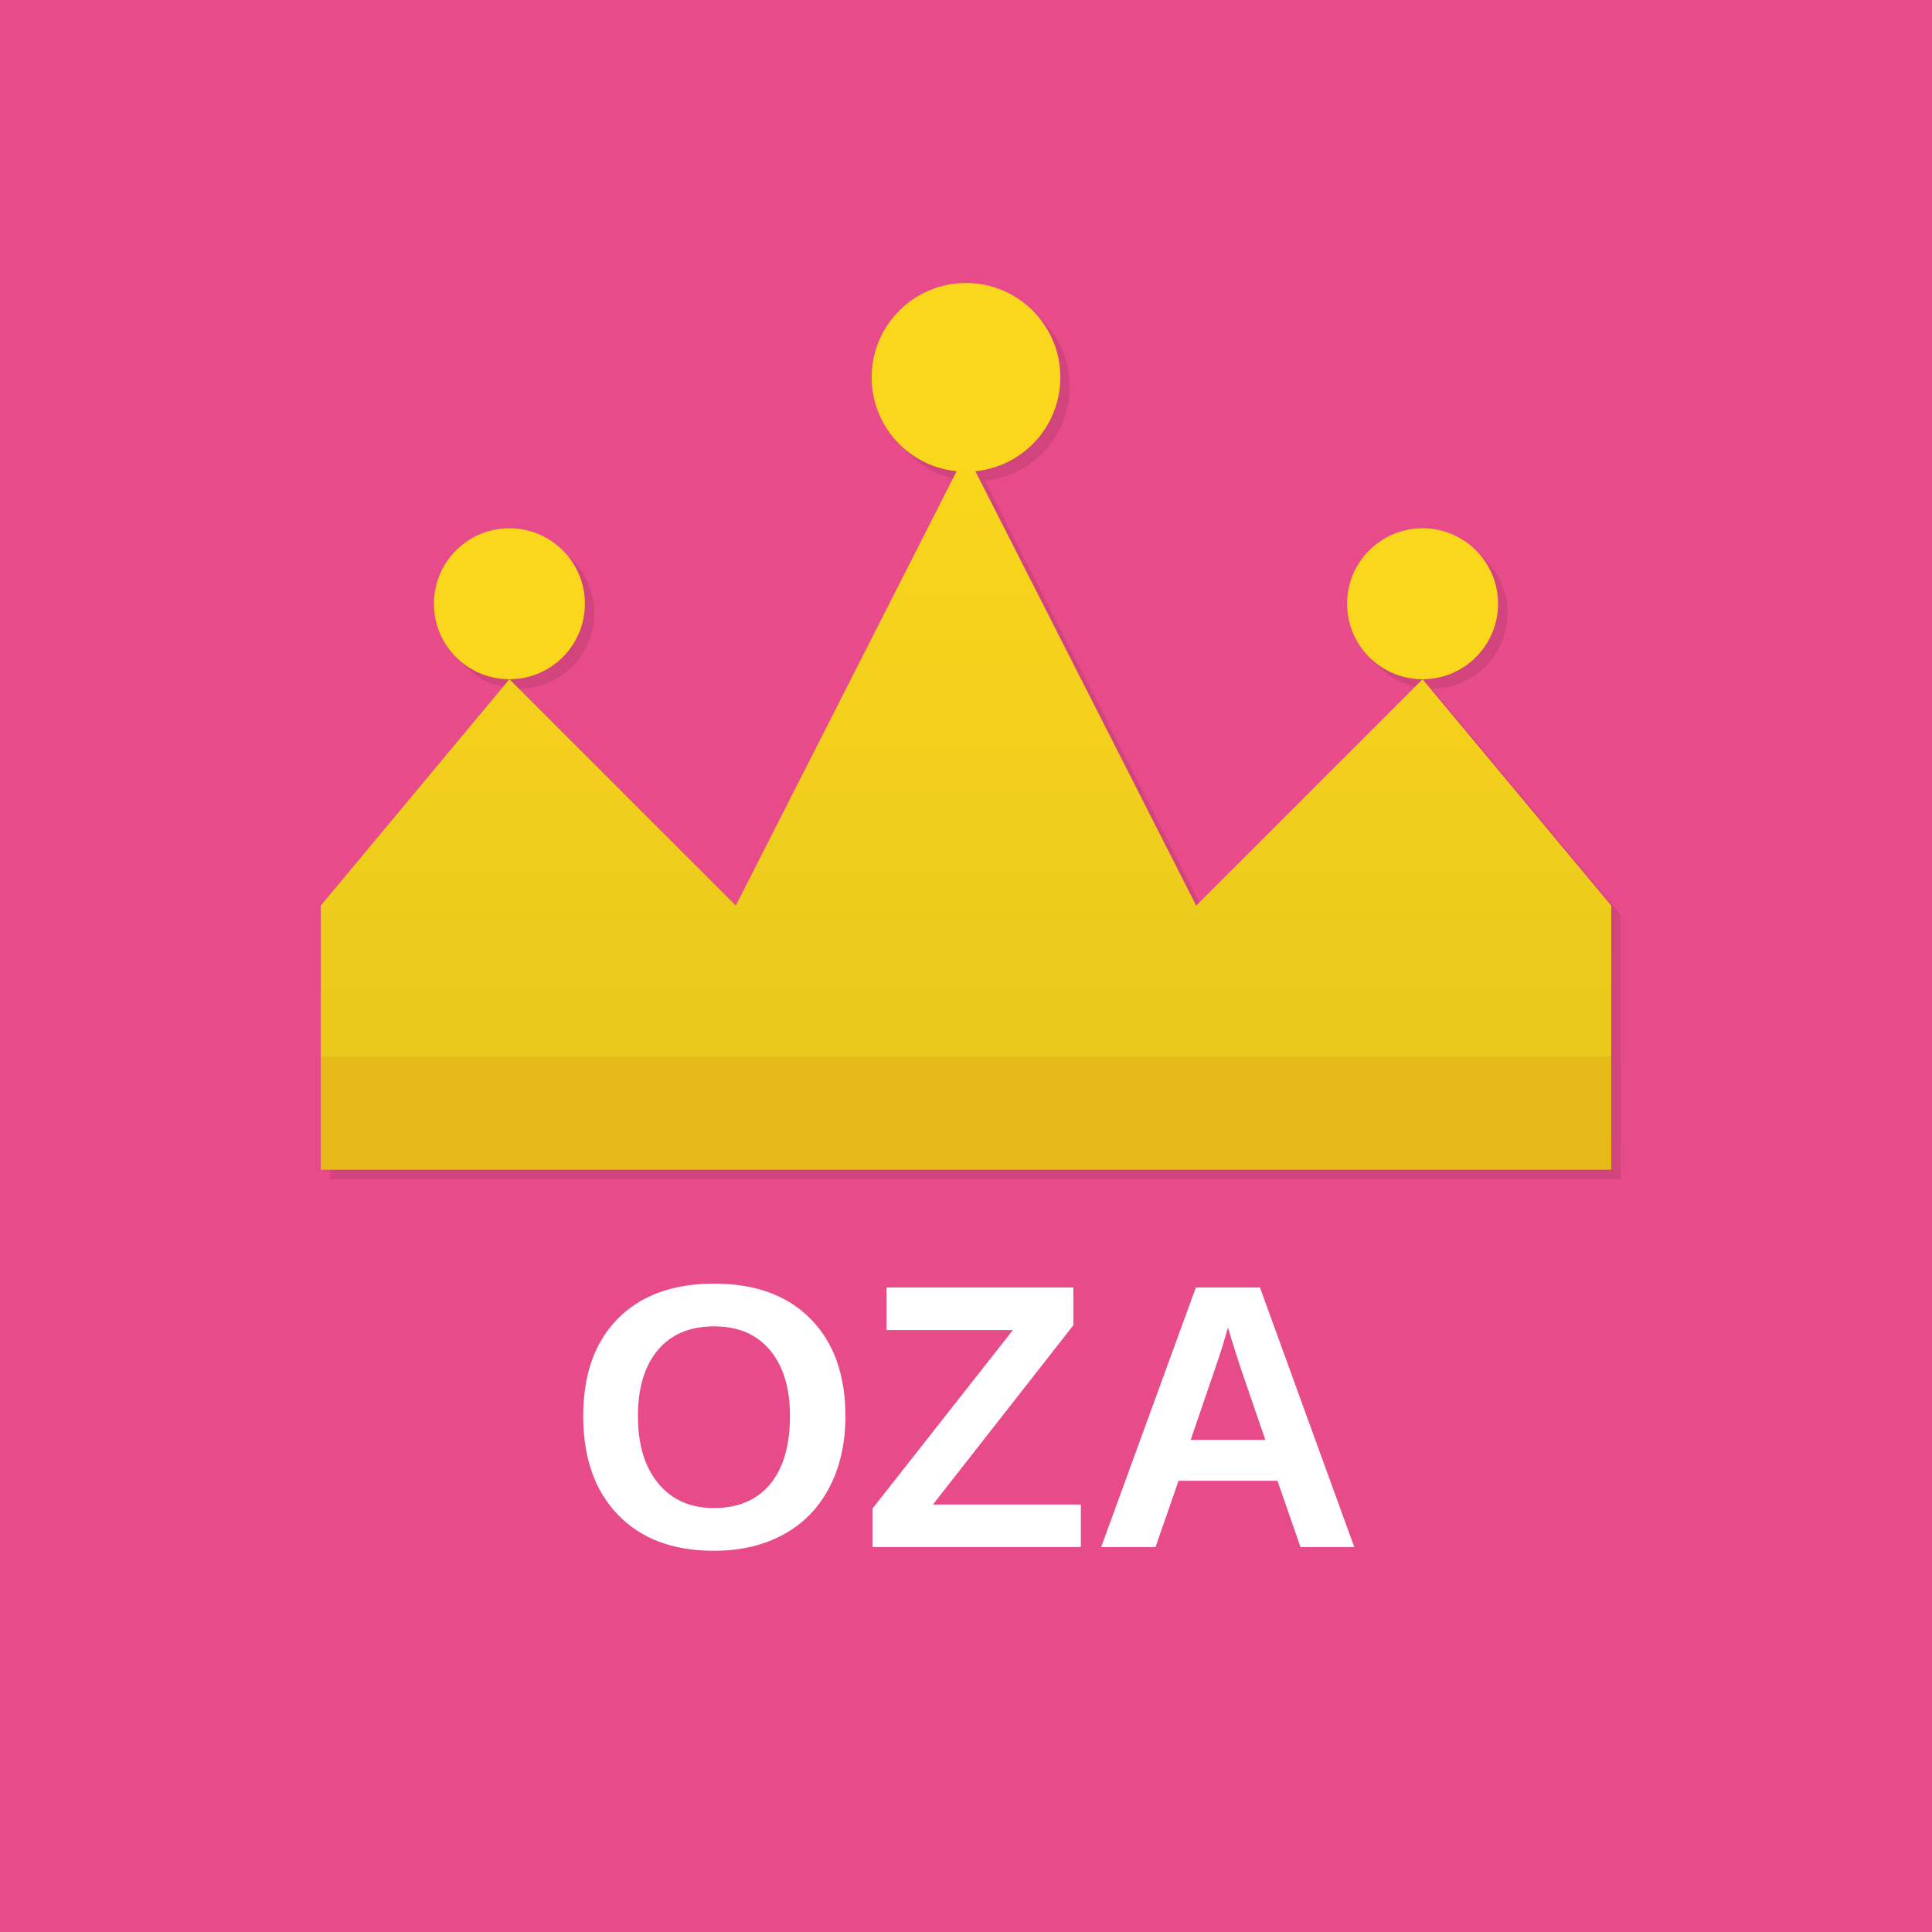
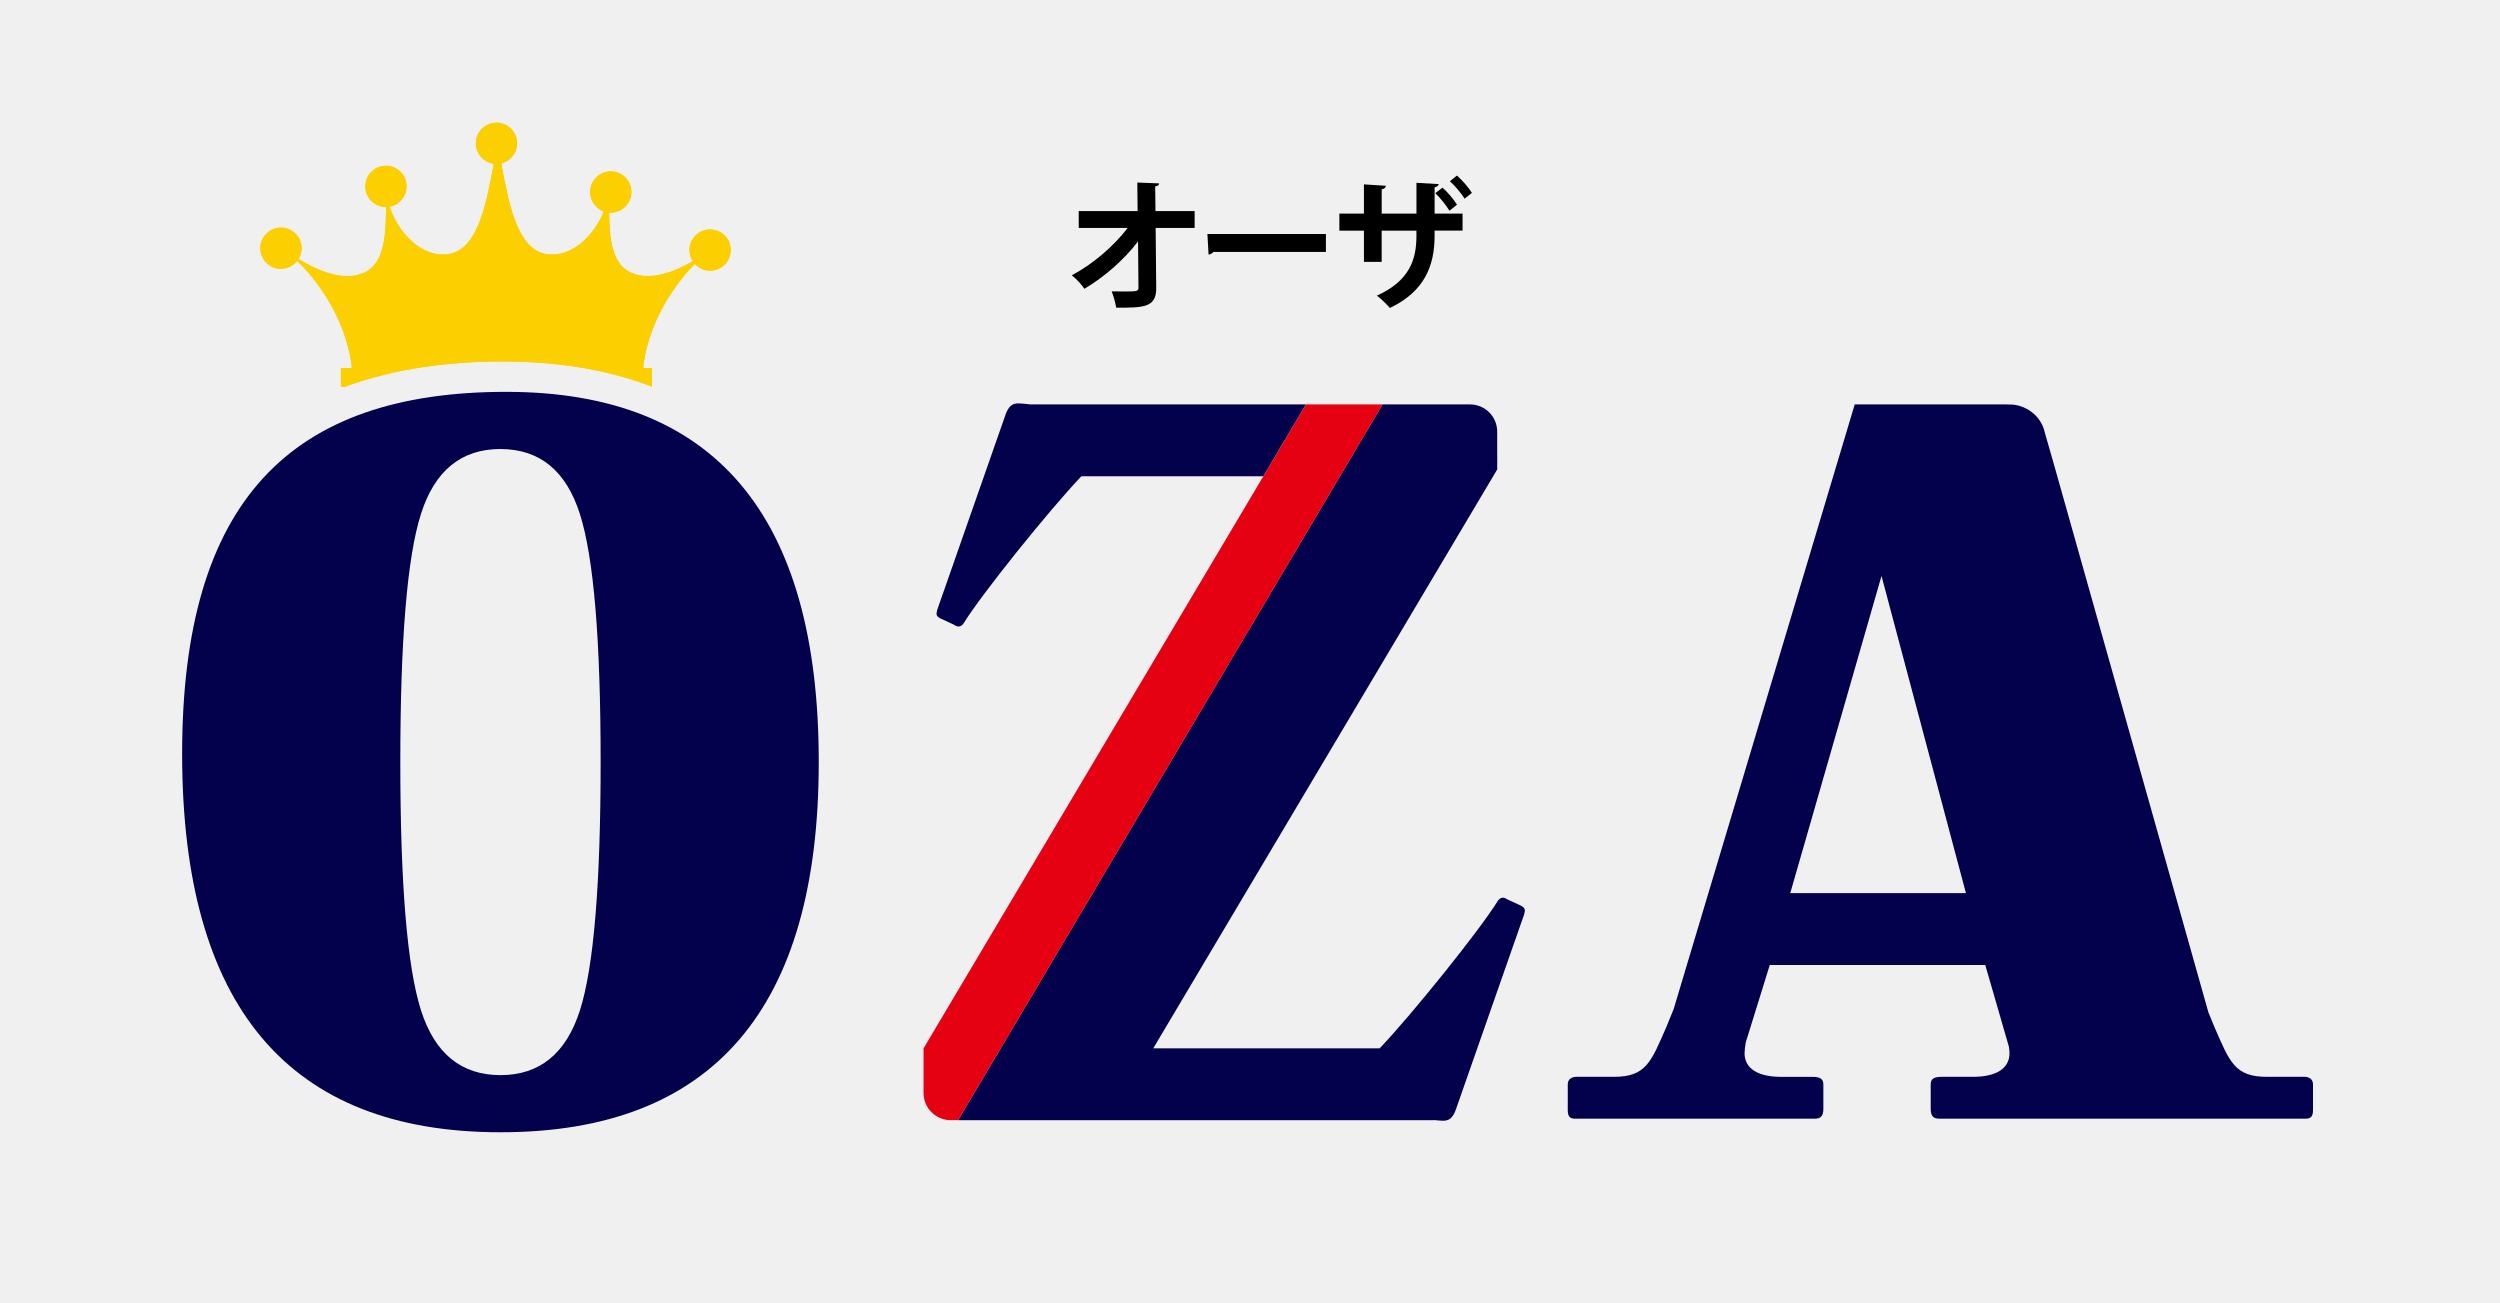
- <svg xmlns="http://www.w3.org/2000/svg" viewBox="0 0 1024 1024">
+ <svg xmlns="http://www.w3.org/2000/svg" version="1.1" viewBox="0 0 960 500">
  <defs>
-     <linearGradient id="crownGrad" x1="0%" y1="0%" x2="0%" y2="100%">
-       <stop offset="0%" style="stop-color:#F9D71C" />
-       <stop offset="100%" style="stop-color:#E8C61C" />
-     </linearGradient>
+     <style>
+       .cls-1 {
+         fill: #03004c;
+       }
+ 
+       .cls-2 {
+         fill: #fccf00;
+       }
+ 
+       .cls-3 {
+         fill: #e50012;
+       }
+     </style>
  </defs>
-   <rect width="1024" height="1024" fill="#E84B8A" />
-   <g transform="translate(5, 5)" opacity="0.1">
-     <path d="M170 600 L170 480 L270 360 L390 480 L512 240 L634 480 L754 360 L854 480 L854 600 Z" fill="black" />
-     <rect x="170" y="560" width="684" height="60" fill="black" />
-     <circle cx="270" cy="320" r="40" fill="black" />
-     <circle cx="512" cy="200" r="50" fill="black" />
-     <circle cx="754" cy="320" r="40" fill="black" />
+   <g>
+     <g id="_レイヤー_1" data-name="レイヤー_1">
+       <path class="cls-1" d="M194.39,150.47c80.01,0,120.01,47.39,120.01,142.16s-40.75,142.16-122.23,142.16-122.23-48.46-122.23-145.39,41.48-138.93,124.44-138.93ZM192.18,172.42c-15.04,0-25.21,8.28-30.51,24.87-5.31,16.58-7.95,48.37-7.95,95.35s2.65,78.77,7.95,95.35c5.3,16.58,15.47,24.86,30.51,24.86s25.2-8.28,30.51-24.86c5.3-16.58,7.95-48.36,7.95-95.35s-2.65-78.6-7.95-95.24c-5.3-16.65-15.47-24.97-30.51-24.97Z" />
+       <g>
+         <path class="cls-2" d="M107.88,103.22c2.53,0,4.78-1.2,6.23-3.04,11.71,11.38,19.59,26.94,21.03,41.18h-4.23v7.2h1.3c19.61-7.19,40.6-9.75,60.43-9.75s38.97,2.54,57.73,9.64v-7.09h-3.42c1.4-13.76,8.8-28.76,19.87-40.02,1.44,1.6,3.53,2.6,5.86,2.6,4.37,0,7.91-3.55,7.91-7.91s-3.54-7.92-7.91-7.92-7.92,3.54-7.92,7.92c0,1.58.47,3.04,1.27,4.29-7.18,4.16-16.22,7.6-23.5,4.49-8.02-3.42-8.42-14.17-8.64-23.2.21.02.42.03.65.03,4.37,0,7.92-3.54,7.92-7.91s-3.55-7.92-7.92-7.92-7.92,3.55-7.92,7.92c0,3.43,2.18,6.34,5.24,7.44-3.38,8.64-11.96,18.06-22.26,16.35-11.74-1.97-14.68-22.33-17.14-34.8,3.5-.82,6.1-3.95,6.1-7.7,0-4.37-3.54-7.91-7.91-7.91s-7.92,3.54-7.92,7.91c0,4.03,3.01,7.35,6.9,7.85-2.47,12.48-5.42,32.71-17.12,34.66-11.04,1.83-20.08-9.11-22.89-18.17,3.7-.67,6.5-3.89,6.5-7.79,0-4.36-3.55-7.91-7.92-7.91s-7.92,3.54-7.92,7.91,3.54,7.92,7.92,7.92c.02,0,.05,0,.08,0-.25,9.4-.03,21.65-8.69,25.34-7.78,3.32-17.58-.82-24.95-5.36.74-1.21,1.17-2.63,1.17-4.15,0-4.37-3.54-7.91-7.91-7.91s-7.92,3.54-7.92,7.91,3.54,7.92,7.92,7.92Z" />
+         <path class="cls-2" d="M107.88,103.22c2.53,0,4.78-1.2,6.23-3.04,11.71,11.38,19.59,26.94,21.03,41.18h-4.23v7.2h1.3c19.61-7.19,40.6-9.75,60.43-9.75s38.97,2.54,57.73,9.64v-7.09h-3.42c1.4-13.76,8.8-28.76,19.87-40.02,1.44,1.6,3.53,2.6,5.86,2.6,4.37,0,7.91-3.55,7.91-7.91s-3.54-7.92-7.91-7.92-7.92,3.54-7.92,7.92c0,1.58.47,3.04,1.27,4.29-7.18,4.16-16.22,7.6-23.5,4.49-8.02-3.42-8.42-14.17-8.64-23.2.21.02.42.03.65.03,4.37,0,7.92-3.54,7.92-7.91s-3.55-7.92-7.92-7.92-7.92,3.55-7.92,7.92c0,3.43,2.18,6.34,5.24,7.44-3.38,8.64-11.96,18.06-22.26,16.35-11.74-1.97-14.68-22.33-17.14-34.8,3.5-.82,6.1-3.95,6.1-7.7,0-4.37-3.54-7.91-7.91-7.91s-7.92,3.54-7.92,7.91c0,4.03,3.01,7.35,6.9,7.85-2.47,12.48-5.42,32.71-17.12,34.66-11.04,1.83-20.08-9.11-22.89-18.17,3.7-.67,6.5-3.89,6.5-7.79,0-4.36-3.55-7.91-7.92-7.91s-7.92,3.54-7.92,7.91,3.54,7.92,7.92,7.92c.02,0,.05,0,.08,0-.25,9.4-.03,21.65-8.69,25.34-7.78,3.32-17.58-.82-24.95-5.36.74-1.21,1.17-2.63,1.17-4.15,0-4.37-3.54-7.91-7.91-7.91s-7.92,3.54-7.92,7.91,3.54,7.92,7.92,7.92Z" />
+       </g>
+       <path class="cls-1" d="M884.9,413.5h-14.44c-12.37,0-14.28-5.78-20.06-18.98-.37-.84-1.2-2.87-2.37-5.76l-59.86-212.35-.02-.03-2.95-10.28c-1.38-6.61-7.57-10.77-13.33-10.77h-.98l-.03-.04h-58.64l-69.52,232.16c-1.44,3.58-2.47,6.11-2.89,7.07-5.78,13.2-7.68,18.98-20.05,18.98h-14.44c-1.65,0-3.3.82-3.3,2.88v9.9c0,2.47.83,3.3,2.89,3.3h91.96c2.06,0,3.3-.82,3.3-3.71v-9.48c0-2.06-1.24-2.88-4.12-2.88h-12.11c-9.07,0-14.03-3.3-14.03-9.07,0-1,.2-2.49.44-4.09l9.24-29.78h82.76l9.08,31.42c.12.94.22,1.8.22,2.44,0,5.77-4.95,9.07-14.02,9.07h-12.12c-2.88,0-4.12.82-4.12,2.88v9.48c0,2.89,1.24,3.71,3.3,3.71h140.61c2.06,0,2.89-.82,2.89-3.3v-9.9c0-2.06-1.65-2.88-3.3-2.88ZM687.45,342.97l35.05-121.82,32.42,121.82h-67.46Z" />
+       <g>
+         <path class="cls-1" d="M395.87,155.3v.02c-2.01-.24-3.8-.42-4.87-.42-2.06,0-3.71.83-4.95,4.54l-25.98,74.24c-.82,2.47-.41,2.89.83,3.71l5.36,2.47c1.24.83,2.47,1.23,3.71-.41,6.74-11.01,32.66-43.29,45.28-56.57h69.88l16.36-27.59h-105.62Z" />
+         <path class="cls-1" d="M584.3,347.9l-5.36-2.48c-1.24-.82-2.47-1.23-3.71.41-6.77,11.05-32.89,43.57-45.45,56.74h-86.94l132.09-222.31v-5.42s-.01-9.11-.01-9.11c0-5.75-4.67-10.43-10.43-10.43h-27.35l-3.13-.02h-3.1l-163.01,274.85.61.02h182.04v-.06c1.5.16,2.79.27,3.63.27,2.06,0,3.71-.82,4.95-4.53l25.98-74.23c.82-2.47.41-2.88-.83-3.71Z" />
+         <path class="cls-3" d="M501.49,155.3l-16.36,27.59h-.01l-130.48,219.69v8.01s0,9.12,0,9.12c0,5.76,4.67,10.43,10.43,10.43h2.84s163.01-274.84,163.01-274.84h-29.42Z" />
+       </g>
+       <g>
+         <path d="M458.75,87.52h-14.98l.22,22.89c.11,7.74-4.74,7.74-15.37,7.74-.27-1.74-1.04-4.52-1.74-6.27,1.42.05,3,.05,4.41.05,5.18,0,5.99,0,5.88-1.63l-.16-17.6c-5.39,7.08-12.97,13.68-20.6,18.2-1.14-1.69-3.05-3.81-4.85-5.18,8.01-4.25,16.02-11.06,21.47-18.2h-18.8v-6.48h22.61l-.11-10.95,8.39.33c-.05.6-.44,1.04-1.53,1.14l.11,9.48h15.04v6.48Z" />
+         <path d="M463.65,89.86h45.5v6.87h-43.21c-.33.54-1.09.93-1.85,1.04l-.44-7.9Z" />
+         <path d="M561.61,88.56h-10.73v2.07c0,11.39-3.87,21.31-17.16,27.63-1.25-1.42-3.32-3.49-5.01-4.74,12.53-5.61,15.2-13.9,15.2-22.83v-2.12h-13.35v11.99h-6.81v-11.99h-9.43v-6.54h9.43v-11.23l8.45.54c-.05.54-.54,1.2-1.63,1.36v9.32h13.35v-11.82l8.55.49c-.05.54-.54,1.04-1.58,1.25v10.08h10.73v6.54ZM553.93,72.05c2.07,1.85,4.2,4.41,5.56,6.54l-2.89,2.34c-1.31-2.12-3.54-4.96-5.45-6.76l2.78-2.12ZM559.49,67.41c2.23,2.07,4.3,4.41,5.72,6.65l-2.78,2.23c-1.36-2.07-3.54-4.79-5.67-6.7l2.72-2.18Z" />
+       </g>
+     </g>
  </g>
-   <g fill="url(#crownGrad)">
-     <path d="M170 600 L170 480 L270 360 L390 480 L512 240 L634 480 L754 360 L854 480 L854 600 Z" />
-     <rect x="170" y="560" width="684" height="60" fill="#E5BA18" />
-     <circle cx="270" cy="320" r="40" fill="#F9D71C" />
-     <circle cx="512" cy="200" r="50" fill="#F9D71C" />
-     <circle cx="754" cy="320" r="40" fill="#F9D71C" />
-   </g>
-   <text x="512" y="820" font-family="Arial Black, Arial, sans-serif" font-size="200" font-weight="900" fill="white" text-anchor="middle">OZA</text>
</svg>
